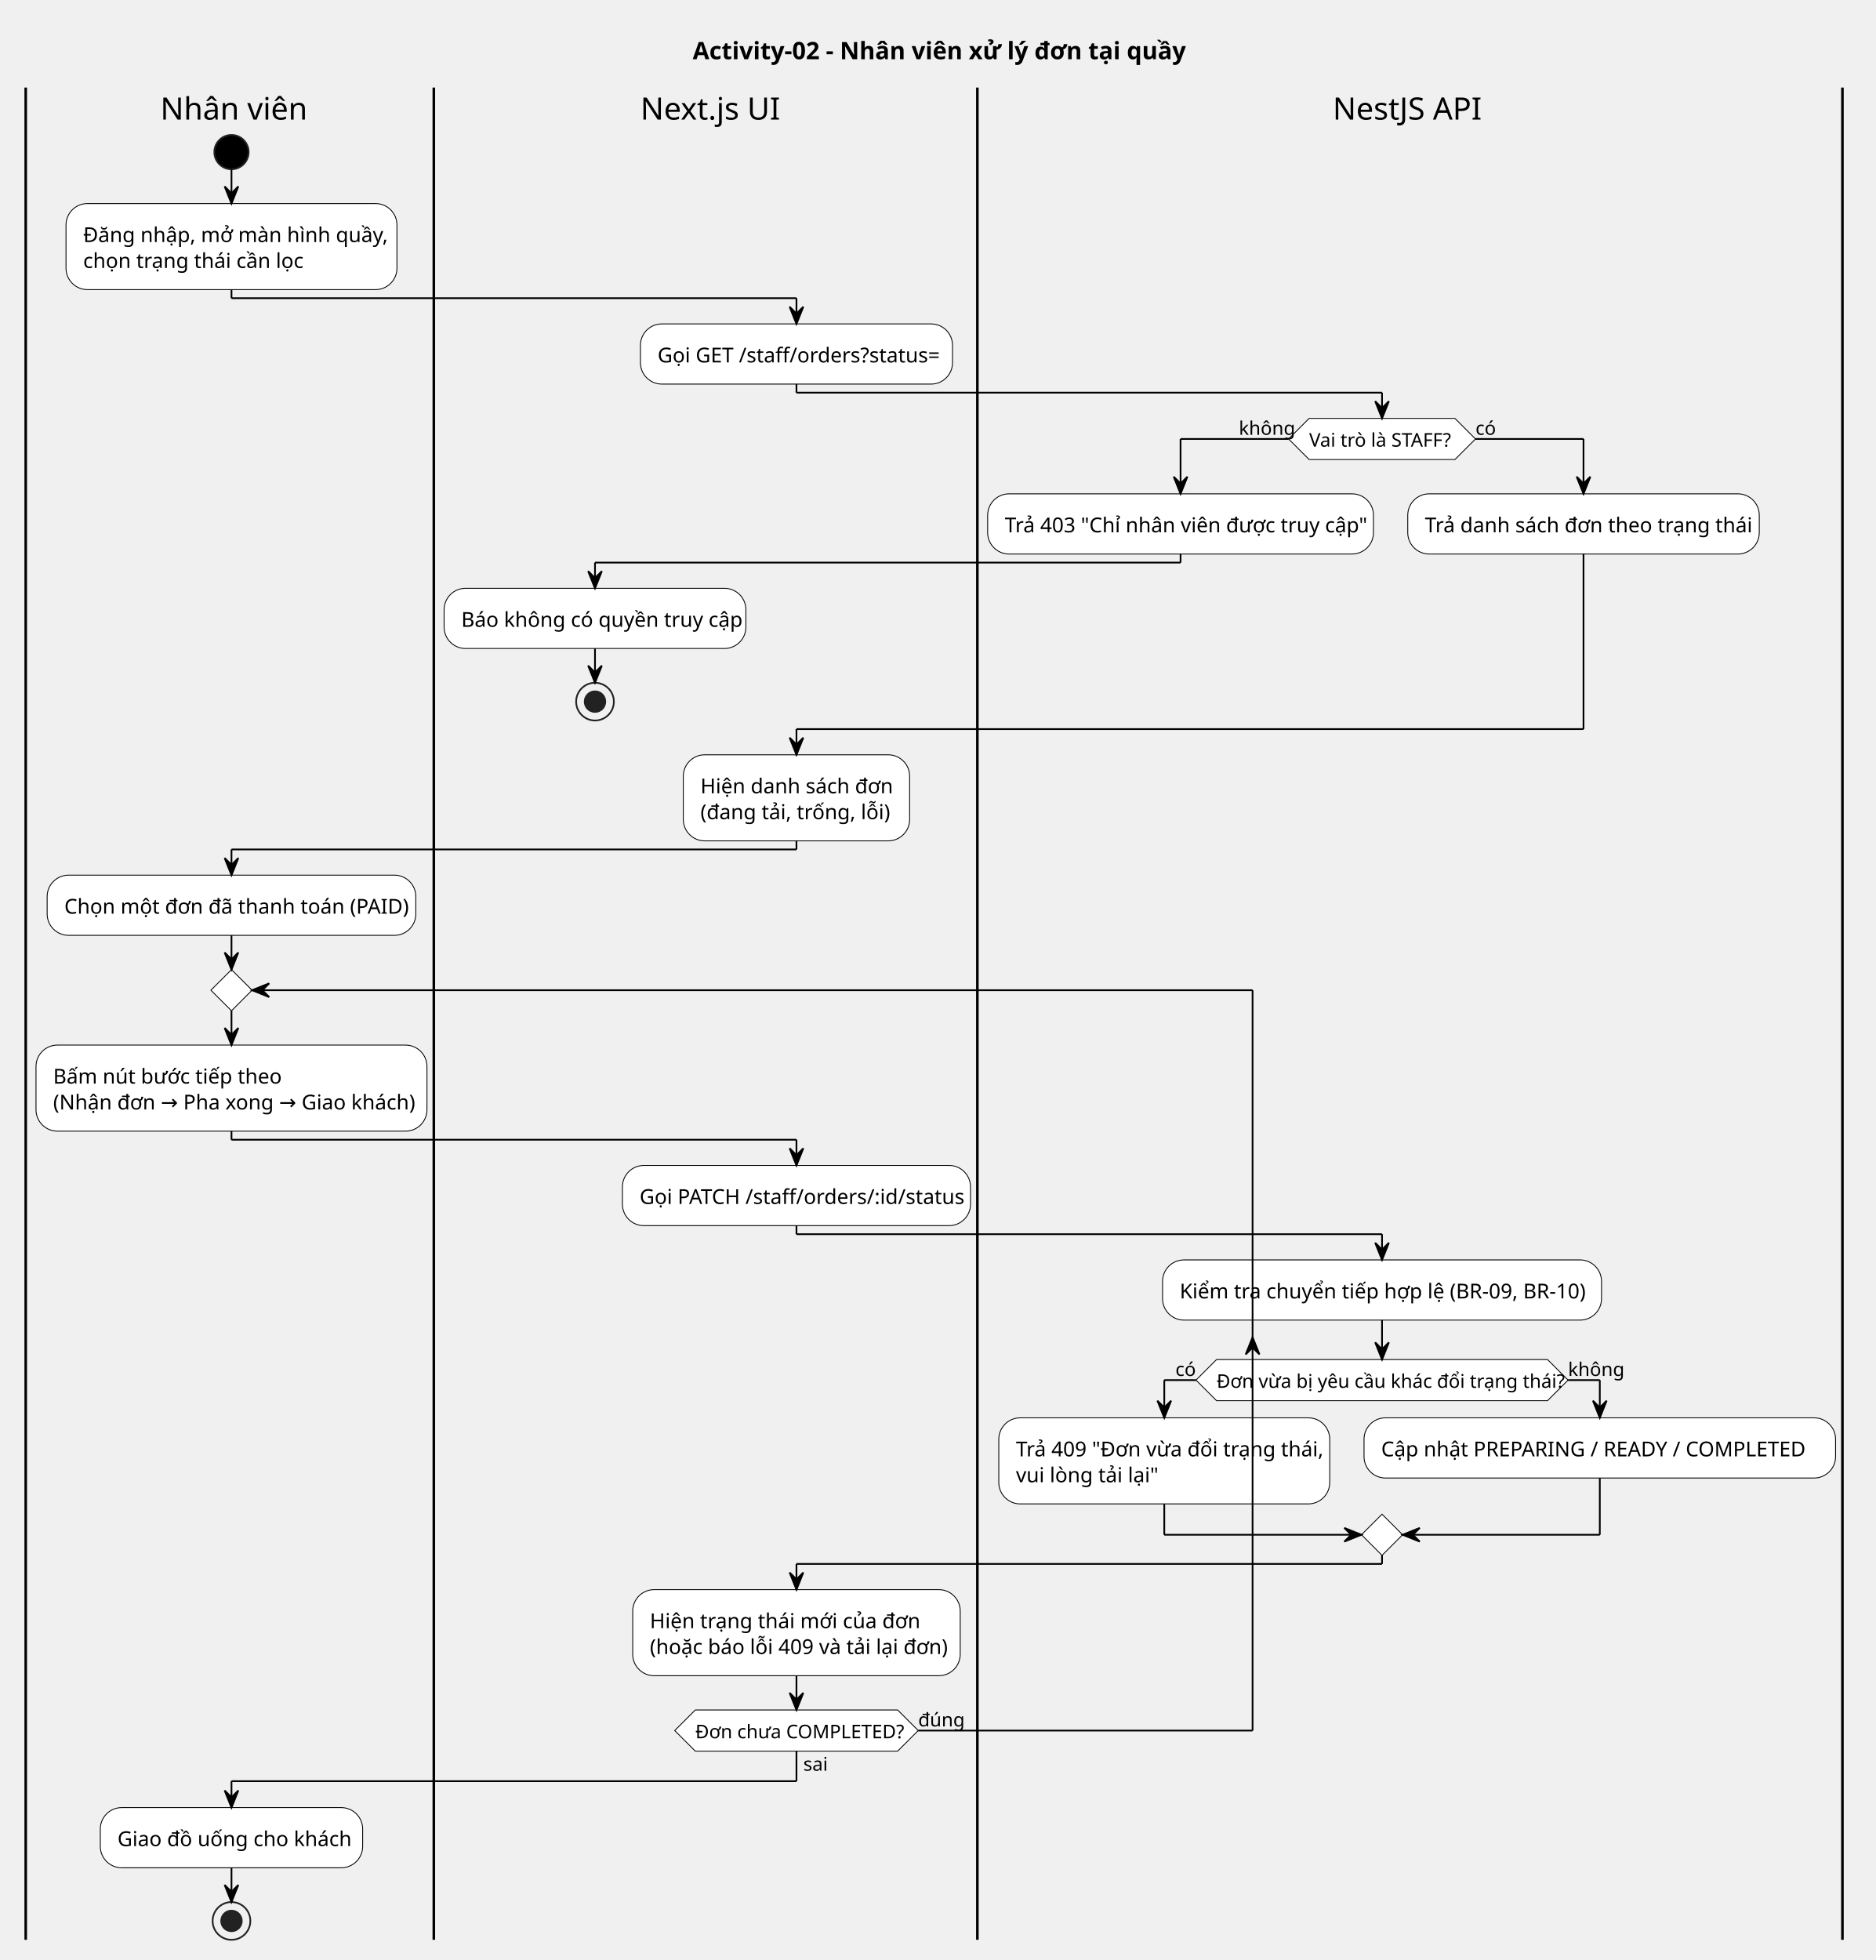
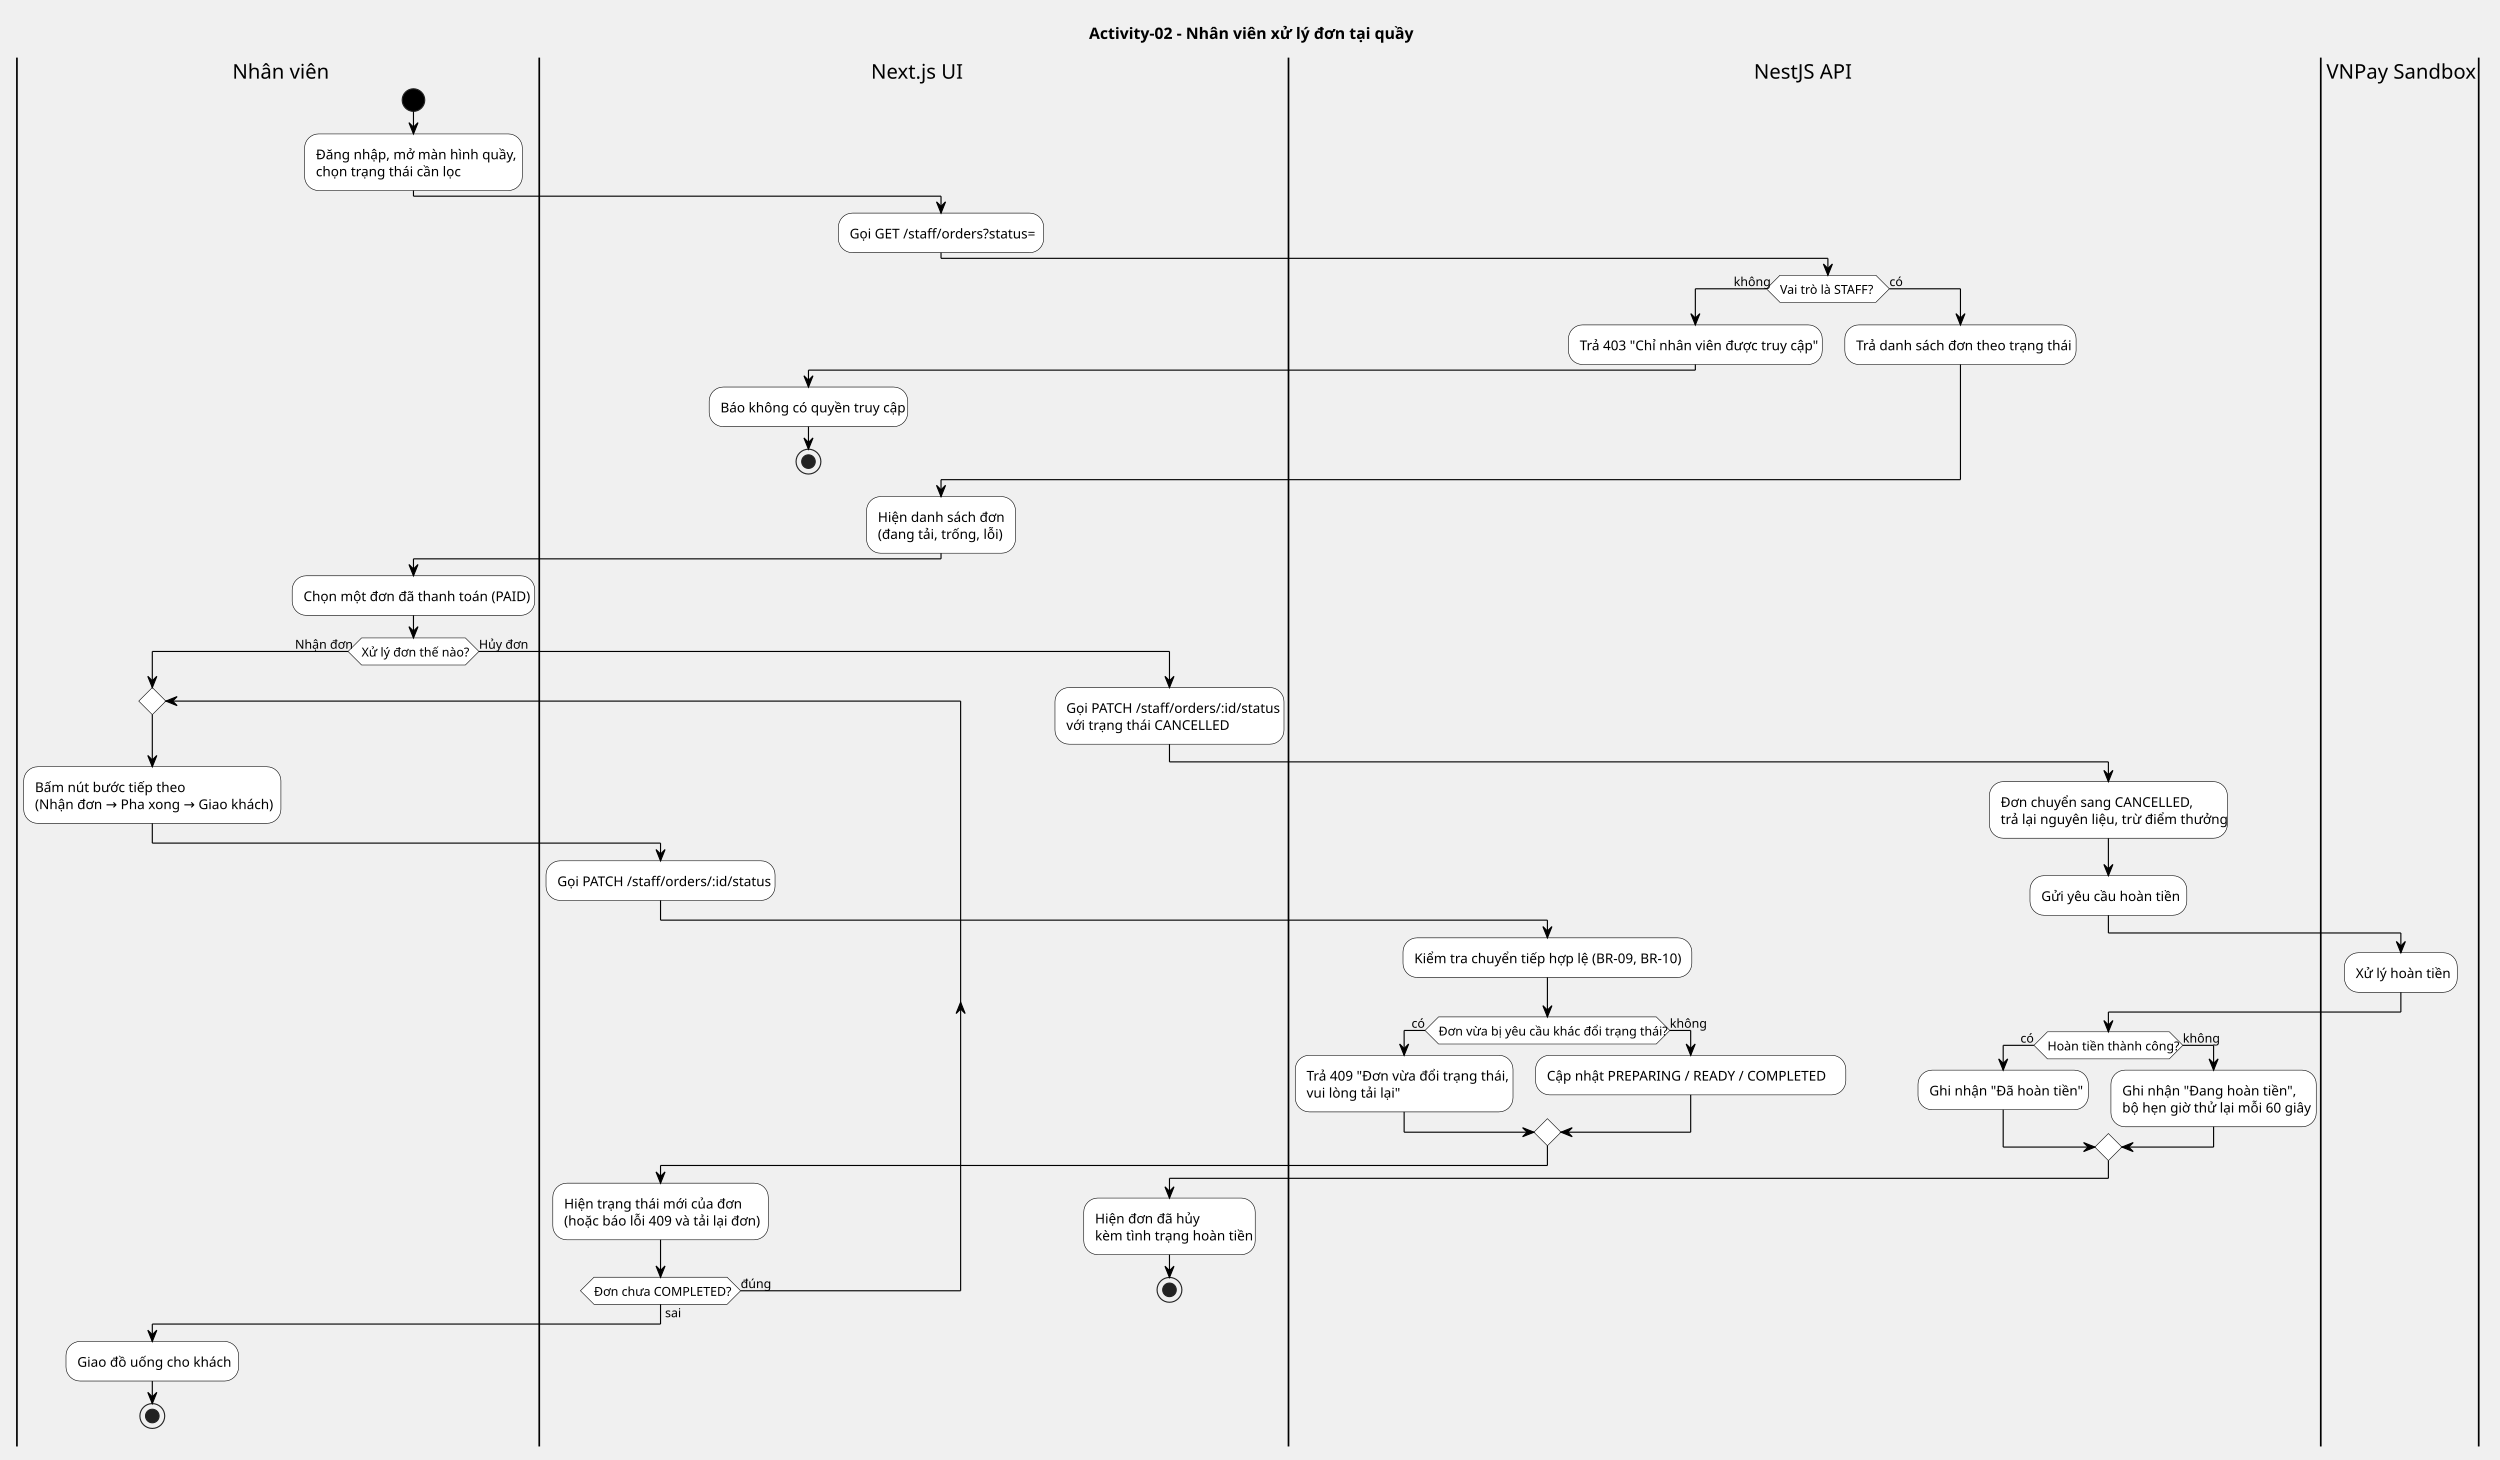
- <svg xmlns="http://www.w3.org/2000/svg" contentStyleType="text/css" height="1143px" preserveAspectRatio="none" style="width:1094px;height:1143px;background:#FFFFFF;" version="1.1" viewBox="0 0 1094 1143" width="1094px" zoomAndPan="magnify">
+ <svg xmlns="http://www.w3.org/2000/svg" contentStyleType="text/css" height="1294px" preserveAspectRatio="none" style="width:2216px;height:1294px;background:#FFFFFF;" version="1.1" viewBox="0 0 2216 1294" width="2216px" zoomAndPan="magnify">
  <defs />
  <g>
-     <text fill="#000000" font-family="sans-serif" font-size="14" font-weight="bold" lengthAdjust="spacing" textLength="283" x="404" y="34.533">Activity-02 - Nhân viên xử lý đơn tại quầy</text>
-     <rect fill="none" height="22.641" style="stroke:none;stroke-width:1.0;" width="1061" x="15" y="51.065" />
-     <ellipse cx="135" cy="88.705" fill="#000000" rx="10" ry="10" style="stroke:#222222;stroke-width:1.0;" />
-     <rect fill="#FFFFFF" height="50.188" rx="12.5" ry="12.5" style="stroke:#000000;stroke-width:0.5;" width="193" x="38.5" y="118.705" />
-     <text fill="#000000" font-family="sans-serif" font-size="12" lengthAdjust="spacing" textLength="173" x="48.5" y="141.162">Đăng nhập, mở màn hình quầy,</text>
-     <text fill="#000000" font-family="sans-serif" font-size="12" lengthAdjust="spacing" textLength="123" x="48.5" y="156.256">chọn trạng thái cần lọc</text>
-     <rect fill="#FFFFFF" height="35.094" rx="12.5" ry="12.5" style="stroke:#000000;stroke-width:0.5;" width="215" x="27.5" y="510.361" />
-     <text fill="#000000" font-family="sans-serif" font-size="12" lengthAdjust="spacing" textLength="195" x="37.5" y="532.818">Chọn một đơn đã thanh toán (PAID)</text>
-     <rect fill="#FFFFFF" height="50.188" rx="12.5" ry="12.5" style="stroke:#000000;stroke-width:0.5;" width="228" x="21" y="609.455" />
-     <text fill="#000000" font-family="sans-serif" font-size="12" lengthAdjust="spacing" textLength="128" x="31" y="631.912">Bấm nút bước tiếp theo</text>
-     <text fill="#000000" font-family="sans-serif" font-size="12" lengthAdjust="spacing" textLength="208" x="31" y="647.006">(Nhận đơn → Pha xong → Giao khách)</text>
-     <polygon fill="#FFFFFF" points="135,565.455,147,577.455,135,589.455,123,577.455,135,565.455" style="stroke:#000000;stroke-width:0.5;" />
-     <rect fill="#FFFFFF" height="35.094" rx="12.5" ry="12.5" style="stroke:#000000;stroke-width:0.5;" width="153" x="58.5" y="1054.124" />
-     <text fill="#000000" font-family="sans-serif" font-size="12" lengthAdjust="spacing" textLength="133" x="68.5" y="1076.581">Giao đồ uống cho khách</text>
-     <ellipse cx="135" cy="1120.218" fill="none" rx="11" ry="11" style="stroke:#222222;stroke-width:1.0;" />
-     <ellipse cx="135" cy="1120.218" fill="#222222" rx="6" ry="6" style="stroke:#222222;stroke-width:1.0;" />
-     <line style="stroke:#000000;stroke-width:1.5;" x1="15" x2="15" y1="51.065" y2="1131.218" />
-     <rect fill="#FFFFFF" height="35.094" rx="12.5" ry="12.5" style="stroke:#000000;stroke-width:0.5;" width="182" x="373.5" y="188.893" />
-     <text fill="#000000" font-family="sans-serif" font-size="12" lengthAdjust="spacing" textLength="162" x="383.5" y="211.35">Gọi GET /staff/orders?status=</text>
-     <rect fill="#FFFFFF" height="35.094" rx="12.5" ry="12.5" style="stroke:#000000;stroke-width:0.5;" width="176" x="259" y="343.08" />
-     <text fill="#000000" font-family="sans-serif" font-size="12" lengthAdjust="spacing" textLength="156" x="269" y="365.537">Báo không có quyền truy cập</text>
-     <ellipse cx="347" cy="409.174" fill="none" rx="11" ry="11" style="stroke:#222222;stroke-width:1.0;" />
-     <ellipse cx="347" cy="409.174" fill="#222222" rx="6" ry="6" style="stroke:#222222;stroke-width:1.0;" />
-     <rect fill="#FFFFFF" height="50.188" rx="12.5" ry="12.5" style="stroke:#000000;stroke-width:0.5;" width="132" x="398.5" y="440.174" />
-     <text fill="#000000" font-family="sans-serif" font-size="12" lengthAdjust="spacing" textLength="112" x="408.5" y="462.631">Hiện danh sách đơn</text>
-     <text fill="#000000" font-family="sans-serif" font-size="12" lengthAdjust="spacing" textLength="105" x="408.5" y="477.725">(đang tải, trống, lỗi)</text>
-     <rect fill="#FFFFFF" height="35.094" rx="12.5" ry="12.5" style="stroke:#000000;stroke-width:0.5;" width="203" x="363" y="679.643" />
-     <text fill="#000000" font-family="sans-serif" font-size="12" lengthAdjust="spacing" textLength="183" x="373" y="702.1">Gọi PATCH /staff/orders/:id/status</text>
-     <rect fill="#FFFFFF" height="50.188" rx="12.5" ry="12.5" style="stroke:#000000;stroke-width:0.5;" width="191" x="369" y="927.018" />
-     <text fill="#000000" font-family="sans-serif" font-size="12" lengthAdjust="spacing" textLength="153" x="379" y="949.475">Hiện trạng thái mới của đơn</text>
-     <text fill="#000000" font-family="sans-serif" font-size="12" lengthAdjust="spacing" textLength="171" x="379" y="964.568">(hoặc báo lỗi 409 và tải lại đơn)</text>
-     <polygon fill="#FFFFFF" points="405.5,997.205,523.5,997.205,535.5,1009.205,523.5,1021.205,405.5,1021.205,393.5,1009.205,405.5,997.205" style="stroke:#000000;stroke-width:0.5;" />
-     <text fill="#000000" font-family="sans-serif" font-size="11" lengthAdjust="spacing" textLength="14" x="468.5" y="1032.624">sai</text>
-     <text fill="#000000" font-family="sans-serif" font-size="11" lengthAdjust="spacing" textLength="118" x="405.5" y="1013.706">Đơn chưa COMPLETED?</text>
-     <text fill="#000000" font-family="sans-serif" font-size="11" lengthAdjust="spacing" textLength="24" x="535.5" y="1006.788">đúng</text>
-     <line style="stroke:#000000;stroke-width:1.5;" x1="253" x2="253" y1="51.065" y2="1131.218" />
-     <polygon fill="#FFFFFF" points="763.5,243.986,848.5,243.986,860.5,255.986,848.5,267.986,763.5,267.986,751.5,255.986,763.5,243.986" style="stroke:#000000;stroke-width:0.5;" />
-     <text fill="#000000" font-family="sans-serif" font-size="11" lengthAdjust="spacing" textLength="85" x="763.5" y="260.487">Vai trò là STAFF?</text>
-     <text fill="#000000" font-family="sans-serif" font-size="11" lengthAdjust="spacing" textLength="29" x="722.5" y="253.569">không</text>
-     <text fill="#000000" font-family="sans-serif" font-size="11" lengthAdjust="spacing" textLength="12" x="860.5" y="253.569">có</text>
-     <rect fill="#FFFFFF" height="35.094" rx="12.5" ry="12.5" style="stroke:#000000;stroke-width:0.5;" width="225" x="576" y="287.986" />
-     <text fill="#000000" font-family="sans-serif" font-size="12" lengthAdjust="spacing" textLength="205" x="586" y="310.443">Trả 403 "Chỉ nhân viên được truy cập"</text>
-     <rect fill="#FFFFFF" height="35.094" rx="12.5" ry="12.5" style="stroke:#000000;stroke-width:0.5;" width="205" x="821" y="287.986" />
-     <text fill="#000000" font-family="sans-serif" font-size="12" lengthAdjust="spacing" textLength="185" x="831" y="310.443">Trả danh sách đơn theo trạng thái</text>
-     <rect fill="#FFFFFF" height="35.094" rx="12.5" ry="12.5" style="stroke:#000000;stroke-width:0.5;" width="256" x="678" y="734.736" />
-     <text fill="#000000" font-family="sans-serif" font-size="12" lengthAdjust="spacing" textLength="236" x="688" y="757.193">Kiểm tra chuyển tiếp hợp lệ (BR-09, BR-10)</text>
-     <polygon fill="#FFFFFF" points="709.5,792.83,902.5,792.83,914.5,804.83,902.5,816.83,709.5,816.83,697.5,804.83,709.5,792.83" style="stroke:#000000;stroke-width:0.5;" />
-     <text fill="#000000" font-family="sans-serif" font-size="11" lengthAdjust="spacing" textLength="193" x="709.5" y="809.331">Đơn vừa bị yêu cầu khác đổi trạng thái?</text>
-     <text fill="#000000" font-family="sans-serif" font-size="11" lengthAdjust="spacing" textLength="12" x="685.5" y="802.413">có</text>
-     <text fill="#000000" font-family="sans-serif" font-size="11" lengthAdjust="spacing" textLength="29" x="914.5" y="802.413">không</text>
-     <rect fill="#FFFFFF" height="50.188" rx="12.5" ry="12.5" style="stroke:#000000;stroke-width:0.5;" width="193" x="582.5" y="826.83" />
-     <text fill="#000000" font-family="sans-serif" font-size="12" lengthAdjust="spacing" textLength="173" x="592.5" y="849.287">Trả 409 "Đơn vừa đổi trạng thái,</text>
-     <text fill="#000000" font-family="sans-serif" font-size="12" lengthAdjust="spacing" textLength="78" x="592.5" y="864.381">vui lòng tải lại"</text>
-     <rect fill="#FFFFFF" height="35.094" rx="12.5" ry="12.5" style="stroke:#000000;stroke-width:0.5;" width="275" x="795.5" y="826.83" />
-     <text fill="#000000" font-family="sans-serif" font-size="12" lengthAdjust="spacing" textLength="255" x="805.5" y="849.287">Cập nhật PREPARING / READY / COMPLETED</text>
-     <polygon fill="#FFFFFF" points="806,883.018,818,895.018,806,907.018,794,895.018,806,883.018" style="stroke:#000000;stroke-width:0.5;" />
-     <line style="stroke:#000000;stroke-width:1.5;" x1="570" x2="570" y1="51.065" y2="1131.218" />
-     <line style="stroke:#000000;stroke-width:1.5;" x1="1074.5" x2="1074.5" y1="51.065" y2="1131.218" />
-     <line style="stroke:#000000;stroke-width:1.0;" x1="135" x2="135" y1="98.705" y2="118.705" />
-     <polygon fill="#000000" points="131,108.705,135,118.705,139,108.705,135,112.705" style="stroke:#000000;stroke-width:1.0;" />
-     <line style="stroke:#000000;stroke-width:1.0;" x1="135" x2="135" y1="589.455" y2="609.455" />
+     <text fill="#000000" font-family="sans-serif" font-size="14" font-weight="bold" lengthAdjust="spacing" textLength="283" x="965.312" y="34.533">Activity-02 - Nhân viên xử lý đơn tại quầy</text>
+     <rect fill="none" height="22.641" style="stroke:none;stroke-width:1.0;" width="2183.625" x="15" y="51.065" />
+     <ellipse cx="366.5" cy="88.705" fill="#000000" rx="10" ry="10" style="stroke:#222222;stroke-width:1.0;" />
+     <rect fill="#FFFFFF" height="50.188" rx="12.5" ry="12.5" style="stroke:#000000;stroke-width:0.5;" width="193" x="270" y="118.705" />
+     <text fill="#000000" font-family="sans-serif" font-size="12" lengthAdjust="spacing" textLength="173" x="280" y="141.162">Đăng nhập, mở màn hình quầy,</text>
+     <text fill="#000000" font-family="sans-serif" font-size="12" lengthAdjust="spacing" textLength="123" x="280" y="156.256">chọn trạng thái cần lọc</text>
+     <rect fill="#FFFFFF" height="35.094" rx="12.5" ry="12.5" style="stroke:#000000;stroke-width:0.5;" width="215" x="259" y="510.361" />
+     <text fill="#000000" font-family="sans-serif" font-size="12" lengthAdjust="spacing" textLength="195" x="269" y="532.818">Chọn một đơn đã thanh toán (PAID)</text>
+     <polygon fill="#FFFFFF" points="320.5,565.455,412.5,565.455,424.5,577.455,412.5,589.455,320.5,589.455,308.5,577.455,320.5,565.455" style="stroke:#000000;stroke-width:0.5;" />
+     <text fill="#000000" font-family="sans-serif" font-size="11" lengthAdjust="spacing" textLength="92" x="320.5" y="581.956">Xử lý đơn thế nào?</text>
+     <text fill="#000000" font-family="sans-serif" font-size="11" lengthAdjust="spacing" textLength="47" x="261.5" y="575.038">Nhận đơn</text>
+     <text fill="#000000" font-family="sans-serif" font-size="11" lengthAdjust="spacing" textLength="41" x="424.5" y="575.038">Hủy đơn</text>
+     <rect fill="#FFFFFF" height="50.188" rx="12.5" ry="12.5" style="stroke:#000000;stroke-width:0.5;" width="228" x="21" y="679.643" />
+     <text fill="#000000" font-family="sans-serif" font-size="12" lengthAdjust="spacing" textLength="128" x="31" y="702.1">Bấm nút bước tiếp theo</text>
+     <text fill="#000000" font-family="sans-serif" font-size="12" lengthAdjust="spacing" textLength="208" x="31" y="717.193">(Nhận đơn → Pha xong → Giao khách)</text>
+     <polygon fill="#FFFFFF" points="135,609.455,147,621.455,135,633.455,123,621.455,135,609.455" style="stroke:#000000;stroke-width:0.5;" />
+     <rect fill="#FFFFFF" height="35.094" rx="12.5" ry="12.5" style="stroke:#000000;stroke-width:0.5;" width="153" x="58.5" y="1189.062" />
+     <text fill="#000000" font-family="sans-serif" font-size="12" lengthAdjust="spacing" textLength="133" x="68.5" y="1211.519">Giao đồ uống cho khách</text>
+     <ellipse cx="135" cy="1255.155" fill="none" rx="11" ry="11" style="stroke:#222222;stroke-width:1.0;" />
+     <ellipse cx="135" cy="1255.155" fill="#222222" rx="6" ry="6" style="stroke:#222222;stroke-width:1.0;" />
+     <line style="stroke:#000000;stroke-width:1.5;" x1="15" x2="15" y1="51.065" y2="1282.155" />
+     <rect fill="#FFFFFF" height="35.094" rx="12.5" ry="12.5" style="stroke:#000000;stroke-width:0.5;" width="182" x="743.125" y="188.893" />
+     <text fill="#000000" font-family="sans-serif" font-size="12" lengthAdjust="spacing" textLength="162" x="753.125" y="211.35">Gọi GET /staff/orders?status=</text>
+     <rect fill="#FFFFFF" height="35.094" rx="12.5" ry="12.5" style="stroke:#000000;stroke-width:0.5;" width="176" x="628.625" y="343.08" />
+     <text fill="#000000" font-family="sans-serif" font-size="12" lengthAdjust="spacing" textLength="156" x="638.625" y="365.537">Báo không có quyền truy cập</text>
+     <ellipse cx="716.625" cy="409.174" fill="none" rx="11" ry="11" style="stroke:#222222;stroke-width:1.0;" />
+     <ellipse cx="716.625" cy="409.174" fill="#222222" rx="6" ry="6" style="stroke:#222222;stroke-width:1.0;" />
+     <rect fill="#FFFFFF" height="50.188" rx="12.5" ry="12.5" style="stroke:#000000;stroke-width:0.5;" width="132" x="768.125" y="440.174" />
+     <text fill="#000000" font-family="sans-serif" font-size="12" lengthAdjust="spacing" textLength="112" x="778.125" y="462.631">Hiện danh sách đơn</text>
+     <text fill="#000000" font-family="sans-serif" font-size="12" lengthAdjust="spacing" textLength="105" x="778.125" y="477.725">(đang tải, trống, lỗi)</text>
+     <rect fill="#FFFFFF" height="35.094" rx="12.5" ry="12.5" style="stroke:#000000;stroke-width:0.5;" width="203" x="484" y="763.018" />
+     <text fill="#000000" font-family="sans-serif" font-size="12" lengthAdjust="spacing" textLength="183" x="494" y="785.475">Gọi PATCH /staff/orders/:id/status</text>
+     <rect fill="#FFFFFF" height="50.188" rx="12.5" ry="12.5" style="stroke:#000000;stroke-width:0.5;" width="191" x="490" y="1048.768" />
+     <text fill="#000000" font-family="sans-serif" font-size="12" lengthAdjust="spacing" textLength="153" x="500" y="1071.225">Hiện trạng thái mới của đơn</text>
+     <text fill="#000000" font-family="sans-serif" font-size="12" lengthAdjust="spacing" textLength="171" x="500" y="1086.318">(hoặc báo lỗi 409 và tải lại đơn)</text>
+     <polygon fill="#FFFFFF" points="526.5,1132.143,644.5,1132.143,656.5,1144.143,644.5,1156.143,526.5,1156.143,514.5,1144.143,526.5,1132.143" style="stroke:#000000;stroke-width:0.5;" />
+     <text fill="#000000" font-family="sans-serif" font-size="11" lengthAdjust="spacing" textLength="14" x="589.5" y="1167.562">sai</text>
+     <text fill="#000000" font-family="sans-serif" font-size="11" lengthAdjust="spacing" textLength="118" x="526.5" y="1148.644">Đơn chưa COMPLETED?</text>
+     <text fill="#000000" font-family="sans-serif" font-size="11" lengthAdjust="spacing" textLength="24" x="656.5" y="1141.726">đúng</text>
+     <rect fill="#FFFFFF" height="50.188" rx="12.5" ry="12.5" style="stroke:#000000;stroke-width:0.5;" width="203" x="935.125" y="609.455" />
+     <text fill="#000000" font-family="sans-serif" font-size="12" lengthAdjust="spacing" textLength="183" x="945.125" y="631.912">Gọi PATCH /staff/orders/:id/status</text>
+     <text fill="#000000" font-family="sans-serif" font-size="12" lengthAdjust="spacing" textLength="146" x="945.125" y="647.006">với trạng thái CANCELLED</text>
+     <rect fill="#FFFFFF" height="50.188" rx="12.5" ry="12.5" style="stroke:#000000;stroke-width:0.5;" width="152" x="960.625" y="1061.955" />
+     <text fill="#000000" font-family="sans-serif" font-size="12" lengthAdjust="spacing" textLength="90" x="970.625" y="1084.412">Hiện đơn đã hủy</text>
+     <text fill="#000000" font-family="sans-serif" font-size="12" lengthAdjust="spacing" textLength="132" x="970.625" y="1099.506">kèm tình trạng hoàn tiền</text>
+     <ellipse cx="1036.625" cy="1143.33" fill="none" rx="11" ry="11" style="stroke:#222222;stroke-width:1.0;" />
+     <ellipse cx="1036.625" cy="1143.33" fill="#222222" rx="6" ry="6" style="stroke:#222222;stroke-width:1.0;" />
+     <line style="stroke:#000000;stroke-width:1.5;" x1="478" x2="478" y1="51.065" y2="1282.155" />
+     <polygon fill="#FFFFFF" points="1577.75,243.986,1662.75,243.986,1674.75,255.986,1662.75,267.986,1577.75,267.986,1565.75,255.986,1577.75,243.986" style="stroke:#000000;stroke-width:0.5;" />
+     <text fill="#000000" font-family="sans-serif" font-size="11" lengthAdjust="spacing" textLength="85" x="1577.75" y="260.487">Vai trò là STAFF?</text>
+     <text fill="#000000" font-family="sans-serif" font-size="11" lengthAdjust="spacing" textLength="29" x="1536.75" y="253.569">không</text>
+     <text fill="#000000" font-family="sans-serif" font-size="11" lengthAdjust="spacing" textLength="12" x="1674.75" y="253.569">có</text>
+     <rect fill="#FFFFFF" height="35.094" rx="12.5" ry="12.5" style="stroke:#000000;stroke-width:0.5;" width="225" x="1390.25" y="287.986" />
+     <text fill="#000000" font-family="sans-serif" font-size="12" lengthAdjust="spacing" textLength="205" x="1400.25" y="310.443">Trả 403 "Chỉ nhân viên được truy cập"</text>
+     <rect fill="#FFFFFF" height="35.094" rx="12.5" ry="12.5" style="stroke:#000000;stroke-width:0.5;" width="205" x="1635.25" y="287.986" />
+     <text fill="#000000" font-family="sans-serif" font-size="12" lengthAdjust="spacing" textLength="185" x="1645.25" y="310.443">Trả danh sách đơn theo trạng thái</text>
+     <rect fill="#FFFFFF" height="35.094" rx="12.5" ry="12.5" style="stroke:#000000;stroke-width:0.5;" width="256" x="1243.625" y="831.299" />
+     <text fill="#000000" font-family="sans-serif" font-size="12" lengthAdjust="spacing" textLength="236" x="1253.625" y="853.756">Kiểm tra chuyển tiếp hợp lệ (BR-09, BR-10)</text>
+     <polygon fill="#FFFFFF" points="1275.125,901.393,1468.125,901.393,1480.125,913.393,1468.125,925.393,1275.125,925.393,1263.125,913.393,1275.125,901.393" style="stroke:#000000;stroke-width:0.5;" />
+     <text fill="#000000" font-family="sans-serif" font-size="11" lengthAdjust="spacing" textLength="193" x="1275.125" y="917.894">Đơn vừa bị yêu cầu khác đổi trạng thái?</text>
+     <text fill="#000000" font-family="sans-serif" font-size="11" lengthAdjust="spacing" textLength="12" x="1251.125" y="910.976">có</text>
+     <text fill="#000000" font-family="sans-serif" font-size="11" lengthAdjust="spacing" textLength="29" x="1480.125" y="910.976">không</text>
+     <rect fill="#FFFFFF" height="50.188" rx="12.5" ry="12.5" style="stroke:#000000;stroke-width:0.5;" width="193" x="1148.125" y="935.393" />
+     <text fill="#000000" font-family="sans-serif" font-size="12" lengthAdjust="spacing" textLength="173" x="1158.125" y="957.85">Trả 409 "Đơn vừa đổi trạng thái,</text>
+     <text fill="#000000" font-family="sans-serif" font-size="12" lengthAdjust="spacing" textLength="78" x="1158.125" y="972.943">vui lòng tải lại"</text>
+     <rect fill="#FFFFFF" height="35.094" rx="12.5" ry="12.5" style="stroke:#000000;stroke-width:0.5;" width="275" x="1361.125" y="935.393" />
+     <text fill="#000000" font-family="sans-serif" font-size="12" lengthAdjust="spacing" textLength="255" x="1371.125" y="957.85">Cập nhật PREPARING / READY / COMPLETED</text>
+     <polygon fill="#FFFFFF" points="1371.625,991.58,1383.625,1003.58,1371.625,1015.58,1359.625,1003.58,1371.625,991.58" style="stroke:#000000;stroke-width:0.5;" />
+     <rect fill="#FFFFFF" height="50.188" rx="12.5" ry="12.5" style="stroke:#000000;stroke-width:0.5;" width="211" x="1763.375" y="692.83" />
+     <text fill="#000000" font-family="sans-serif" font-size="12" lengthAdjust="spacing" textLength="176" x="1773.375" y="715.287">Đơn chuyển sang CANCELLED,</text>
+     <text fill="#000000" font-family="sans-serif" font-size="12" lengthAdjust="spacing" textLength="191" x="1773.375" y="730.381">trả lại nguyên liệu, trừ điểm thưởng</text>
+     <rect fill="#FFFFFF" height="35.094" rx="12.5" ry="12.5" style="stroke:#000000;stroke-width:0.5;" width="139" x="1799.375" y="776.205" />
+     <text fill="#000000" font-family="sans-serif" font-size="12" lengthAdjust="spacing" textLength="119" x="1809.375" y="798.662">Gửi yêu cầu hoàn tiền</text>
+     <polygon fill="#FFFFFF" points="1814.875,914.58,1922.875,914.58,1934.875,926.58,1922.875,938.58,1814.875,938.58,1802.875,926.58,1814.875,914.58" style="stroke:#000000;stroke-width:0.5;" />
+     <text fill="#000000" font-family="sans-serif" font-size="11" lengthAdjust="spacing" textLength="108" x="1814.875" y="931.081">Hoàn tiền thành công?</text>
+     <text fill="#000000" font-family="sans-serif" font-size="11" lengthAdjust="spacing" textLength="12" x="1790.875" y="924.163">có</text>
+     <text fill="#000000" font-family="sans-serif" font-size="11" lengthAdjust="spacing" textLength="29" x="1934.875" y="924.163">không</text>
+     <rect fill="#FFFFFF" height="35.094" rx="12.5" ry="12.5" style="stroke:#000000;stroke-width:0.5;" width="151" x="1700.125" y="948.58" />
+     <text fill="#000000" font-family="sans-serif" font-size="12" lengthAdjust="spacing" textLength="131" x="1710.125" y="971.037">Ghi nhận "Đã hoàn tiền"</text>
+     <rect fill="#FFFFFF" height="50.188" rx="12.5" ry="12.5" style="stroke:#000000;stroke-width:0.5;" width="182" x="1871.125" y="948.58" />
+     <text fill="#000000" font-family="sans-serif" font-size="12" lengthAdjust="spacing" textLength="148" x="1881.125" y="971.037">Ghi nhận "Đang hoàn tiền",</text>
+     <text fill="#000000" font-family="sans-serif" font-size="12" lengthAdjust="spacing" textLength="162" x="1881.125" y="986.131">bộ hẹn giờ thử lại mỗi 60 giây</text>
+     <polygon fill="#FFFFFF" points="1868.875,1004.768,1880.875,1016.768,1868.875,1028.768,1856.875,1016.768,1868.875,1004.768" style="stroke:#000000;stroke-width:0.5;" />
+     <line style="stroke:#000000;stroke-width:1.5;" x1="1142.125" x2="1142.125" y1="51.065" y2="1282.155" />
+     <rect fill="#FFFFFF" height="35.094" rx="12.5" ry="12.5" style="stroke:#000000;stroke-width:0.5;" width="100" x="2078.125" y="844.486" />
+     <text fill="#000000" font-family="sans-serif" font-size="12" lengthAdjust="spacing" textLength="80" x="2088.125" y="866.943">Xử lý hoàn tiền</text>
+     <line style="stroke:#000000;stroke-width:1.5;" x1="2057.125" x2="2057.125" y1="51.065" y2="1282.155" />
+     <line style="stroke:#000000;stroke-width:1.5;" x1="2197.125" x2="2197.125" y1="51.065" y2="1282.155" />
+     <line style="stroke:#000000;stroke-width:1.0;" x1="366.5" x2="366.5" y1="98.705" y2="118.705" />
+     <polygon fill="#000000" points="362.5,108.705,366.5,118.705,370.5,108.705,366.5,112.705" style="stroke:#000000;stroke-width:1.0;" />
+     <line style="stroke:#000000;stroke-width:1.0;" x1="135" x2="135" y1="633.455" y2="679.643" />
+     <polygon fill="#000000" points="131,669.643,135,679.643,139,669.643,135,673.643" style="stroke:#000000;stroke-width:1.0;" />
+     <line style="stroke:#000000;stroke-width:1.0;" x1="135" x2="135" y1="1224.155" y2="1244.155" />
+     <polygon fill="#000000" points="131,1234.155,135,1244.155,139,1234.155,135,1238.155" style="stroke:#000000;stroke-width:1.0;" />
+     <line style="stroke:#000000;stroke-width:1.0;" x1="308.5" x2="135" y1="577.455" y2="577.455" />
+     <line style="stroke:#000000;stroke-width:1.0;" x1="135" x2="135" y1="577.455" y2="609.455" />
    <polygon fill="#000000" points="131,599.455,135,609.455,139,599.455,135,603.455" style="stroke:#000000;stroke-width:1.0;" />
-     <line style="stroke:#000000;stroke-width:1.0;" x1="135" x2="135" y1="545.455" y2="565.455" />
-     <polygon fill="#000000" points="131,555.455,135,565.455,139,555.455,135,559.455" style="stroke:#000000;stroke-width:1.0;" />
-     <line style="stroke:#000000;stroke-width:1.0;" x1="135" x2="135" y1="1089.218" y2="1109.218" />
-     <polygon fill="#000000" points="131,1099.218,135,1109.218,139,1099.218,135,1103.218" style="stroke:#000000;stroke-width:1.0;" />
-     <line style="stroke:#000000;stroke-width:1.0;" x1="347" x2="347" y1="378.174" y2="398.174" />
-     <polygon fill="#000000" points="343,388.174,347,398.174,351,388.174,347,392.174" style="stroke:#000000;stroke-width:1.0;" />
-     <line style="stroke:#000000;stroke-width:1.0;" x1="464.5" x2="464.5" y1="977.205" y2="997.205" />
-     <polygon fill="#000000" points="460.5,987.205,464.5,997.205,468.5,987.205,464.5,991.205" style="stroke:#000000;stroke-width:1.0;" />
-     <line style="stroke:#000000;stroke-width:1.0;" x1="751.5" x2="688.5" y1="255.986" y2="255.986" />
-     <line style="stroke:#000000;stroke-width:1.0;" x1="688.5" x2="688.5" y1="255.986" y2="287.986" />
-     <polygon fill="#000000" points="684.5,277.986,688.5,287.986,692.5,277.986,688.5,281.986" style="stroke:#000000;stroke-width:1.0;" />
-     <line style="stroke:#000000;stroke-width:1.0;" x1="860.5" x2="923.5" y1="255.986" y2="255.986" />
-     <line style="stroke:#000000;stroke-width:1.0;" x1="923.5" x2="923.5" y1="255.986" y2="287.986" />
-     <polygon fill="#000000" points="919.5,277.986,923.5,287.986,927.5,277.986,923.5,281.986" style="stroke:#000000;stroke-width:1.0;" />
-     <line style="stroke:#000000;stroke-width:1.0;" x1="923.5" x2="923.5" y1="323.08" y2="425.174" />
-     <line style="stroke:#000000;stroke-width:1.0;" x1="923.5" x2="464.5" y1="425.174" y2="425.174" />
-     <line style="stroke:#000000;stroke-width:1.0;" x1="464.5" x2="464.5" y1="425.174" y2="440.174" />
-     <polygon fill="#000000" points="460.5,430.174,464.5,440.174,468.5,430.174,464.5,434.174" style="stroke:#000000;stroke-width:1.0;" />
-     <line style="stroke:#000000;stroke-width:1.0;" x1="697.5" x2="679" y1="804.83" y2="804.83" />
-     <line style="stroke:#000000;stroke-width:1.0;" x1="679" x2="679" y1="804.83" y2="826.83" />
-     <polygon fill="#000000" points="675,816.83,679,826.83,683,816.83,679,820.83" style="stroke:#000000;stroke-width:1.0;" />
-     <line style="stroke:#000000;stroke-width:1.0;" x1="914.5" x2="933" y1="804.83" y2="804.83" />
-     <line style="stroke:#000000;stroke-width:1.0;" x1="933" x2="933" y1="804.83" y2="826.83" />
-     <polygon fill="#000000" points="929,816.83,933,826.83,937,816.83,933,820.83" style="stroke:#000000;stroke-width:1.0;" />
-     <line style="stroke:#000000;stroke-width:1.0;" x1="679" x2="679" y1="877.018" y2="895.018" />
-     <line style="stroke:#000000;stroke-width:1.0;" x1="679" x2="794" y1="895.018" y2="895.018" />
-     <polygon fill="#000000" points="784,891.018,794,895.018,784,899.018,788,895.018" style="stroke:#000000;stroke-width:1.0;" />
-     <line style="stroke:#000000;stroke-width:1.0;" x1="933" x2="933" y1="861.924" y2="895.018" />
-     <line style="stroke:#000000;stroke-width:1.0;" x1="933" x2="818" y1="895.018" y2="895.018" />
-     <polygon fill="#000000" points="828,891.018,818,895.018,828,899.018,824,895.018" style="stroke:#000000;stroke-width:1.0;" />
-     <line style="stroke:#000000;stroke-width:1.0;" x1="806" x2="806" y1="769.83" y2="792.83" />
-     <polygon fill="#000000" points="802,782.83,806,792.83,810,782.83,806,786.83" style="stroke:#000000;stroke-width:1.0;" />
-     <line style="stroke:#000000;stroke-width:1.0;" x1="135" x2="135" y1="168.893" y2="173.893" />
-     <line style="stroke:#000000;stroke-width:1.0;" x1="135" x2="464.5" y1="173.893" y2="173.893" />
-     <line style="stroke:#000000;stroke-width:1.0;" x1="464.5" x2="464.5" y1="173.893" y2="188.893" />
-     <polygon fill="#000000" points="460.5,178.893,464.5,188.893,468.5,178.893,464.5,182.893" style="stroke:#000000;stroke-width:1.0;" />
-     <line style="stroke:#000000;stroke-width:1.0;" x1="688.5" x2="688.5" y1="323.08" y2="328.08" />
-     <line style="stroke:#000000;stroke-width:1.0;" x1="688.5" x2="347" y1="328.08" y2="328.08" />
-     <line style="stroke:#000000;stroke-width:1.0;" x1="347" x2="347" y1="328.08" y2="343.08" />
-     <polygon fill="#000000" points="343,333.08,347,343.08,351,333.08,347,337.08" style="stroke:#000000;stroke-width:1.0;" />
-     <line style="stroke:#000000;stroke-width:1.0;" x1="464.5" x2="464.5" y1="223.986" y2="228.986" />
-     <line style="stroke:#000000;stroke-width:1.0;" x1="464.5" x2="806" y1="228.986" y2="228.986" />
-     <line style="stroke:#000000;stroke-width:1.0;" x1="806" x2="806" y1="228.986" y2="243.986" />
-     <polygon fill="#000000" points="802,233.986,806,243.986,810,233.986,806,237.986" style="stroke:#000000;stroke-width:1.0;" />
-     <line style="stroke:#000000;stroke-width:1.0;" x1="464.5" x2="464.5" y1="490.361" y2="495.361" />
-     <line style="stroke:#000000;stroke-width:1.0;" x1="464.5" x2="135" y1="495.361" y2="495.361" />
-     <line style="stroke:#000000;stroke-width:1.0;" x1="135" x2="135" y1="495.361" y2="510.361" />
-     <polygon fill="#000000" points="131,500.361,135,510.361,139,500.361,135,504.361" style="stroke:#000000;stroke-width:1.0;" />
-     <line style="stroke:#000000;stroke-width:1.0;" x1="135" x2="135" y1="659.643" y2="664.643" />
-     <line style="stroke:#000000;stroke-width:1.0;" x1="135" x2="464.5" y1="664.643" y2="664.643" />
-     <line style="stroke:#000000;stroke-width:1.0;" x1="464.5" x2="464.5" y1="664.643" y2="679.643" />
-     <polygon fill="#000000" points="460.5,669.643,464.5,679.643,468.5,669.643,464.5,673.643" style="stroke:#000000;stroke-width:1.0;" />
-     <line style="stroke:#000000;stroke-width:1.0;" x1="464.5" x2="464.5" y1="714.736" y2="719.736" />
-     <line style="stroke:#000000;stroke-width:1.0;" x1="464.5" x2="806" y1="719.736" y2="719.736" />
-     <line style="stroke:#000000;stroke-width:1.0;" x1="806" x2="806" y1="719.736" y2="734.736" />
-     <polygon fill="#000000" points="802,724.736,806,734.736,810,724.736,806,728.736" style="stroke:#000000;stroke-width:1.0;" />
-     <line style="stroke:#000000;stroke-width:1.0;" x1="806" x2="806" y1="907.018" y2="912.018" />
-     <line style="stroke:#000000;stroke-width:1.0;" x1="806" x2="464.5" y1="912.018" y2="912.018" />
-     <line style="stroke:#000000;stroke-width:1.0;" x1="464.5" x2="464.5" y1="912.018" y2="927.018" />
-     <polygon fill="#000000" points="460.5,917.018,464.5,927.018,468.5,917.018,464.5,921.018" style="stroke:#000000;stroke-width:1.0;" />
-     <line style="stroke:#000000;stroke-width:1.0;" x1="535.5" x2="730.5" y1="1009.205" y2="1009.205" />
-     <polygon fill="#000000" points="726.5,789.83,730.5,779.83,734.5,789.83,730.5,785.83" style="stroke:#000000;stroke-width:1.0;" />
-     <line style="stroke:#000000;stroke-width:1.0;" x1="730.5" x2="730.5" y1="577.455" y2="1009.205" />
-     <line style="stroke:#000000;stroke-width:1.0;" x1="730.5" x2="147" y1="577.455" y2="577.455" />
-     <polygon fill="#000000" points="157,573.455,147,577.455,157,581.455,153,577.455" style="stroke:#000000;stroke-width:1.0;" />
-     <line style="stroke:#000000;stroke-width:1.0;" x1="464.5" x2="464.5" y1="1021.205" y2="1038.705" />
-     <line style="stroke:#000000;stroke-width:1.0;" x1="464.5" x2="135" y1="1038.705" y2="1038.705" />
-     <line style="stroke:#000000;stroke-width:1.0;" x1="135" x2="135" y1="1038.705" y2="1054.124" />
-     <polygon fill="#000000" points="131,1044.124,135,1054.124,139,1044.124,135,1048.124" style="stroke:#000000;stroke-width:1.0;" />
-     <text fill="#000000" font-family="sans-serif" font-size="18" lengthAdjust="spacing" textLength="81" x="93.5" y="69.75">Nhân viên</text>
-     <text fill="#000000" font-family="sans-serif" font-size="18" lengthAdjust="spacing" textLength="76" x="373.5" y="69.75">Next.js UI</text>
-     <text fill="#000000" font-family="sans-serif" font-size="18" lengthAdjust="spacing" textLength="90" x="777.25" y="69.75">NestJS API</text>
+     <line style="stroke:#000000;stroke-width:1.0;" x1="366.5" x2="366.5" y1="545.455" y2="565.455" />
+     <polygon fill="#000000" points="362.5,555.455,366.5,565.455,370.5,555.455,366.5,559.455" style="stroke:#000000;stroke-width:1.0;" />
+     <line style="stroke:#000000;stroke-width:1.0;" x1="716.625" x2="716.625" y1="378.174" y2="398.174" />
+     <polygon fill="#000000" points="712.625,388.174,716.625,398.174,720.625,388.174,716.625,392.174" style="stroke:#000000;stroke-width:1.0;" />
+     <line style="stroke:#000000;stroke-width:1.0;" x1="585.5" x2="585.5" y1="1098.955" y2="1132.143" />
+     <polygon fill="#000000" points="581.5,1122.143,585.5,1132.143,589.5,1122.143,585.5,1126.143" style="stroke:#000000;stroke-width:1.0;" />
+     <line style="stroke:#000000;stroke-width:1.0;" x1="1036.625" x2="1036.625" y1="1112.143" y2="1132.33" />
+     <polygon fill="#000000" points="1032.625,1122.33,1036.625,1132.33,1040.625,1122.33,1036.625,1126.33" style="stroke:#000000;stroke-width:1.0;" />
+     <line style="stroke:#000000;stroke-width:1.0;" x1="1565.75" x2="1502.75" y1="255.986" y2="255.986" />
+     <line style="stroke:#000000;stroke-width:1.0;" x1="1502.75" x2="1502.75" y1="255.986" y2="287.986" />
+     <polygon fill="#000000" points="1498.75,277.986,1502.75,287.986,1506.75,277.986,1502.75,281.986" style="stroke:#000000;stroke-width:1.0;" />
+     <line style="stroke:#000000;stroke-width:1.0;" x1="1674.75" x2="1737.75" y1="255.986" y2="255.986" />
+     <line style="stroke:#000000;stroke-width:1.0;" x1="1737.75" x2="1737.75" y1="255.986" y2="287.986" />
+     <polygon fill="#000000" points="1733.75,277.986,1737.75,287.986,1741.75,277.986,1737.75,281.986" style="stroke:#000000;stroke-width:1.0;" />
+     <line style="stroke:#000000;stroke-width:1.0;" x1="1737.75" x2="1737.75" y1="323.08" y2="425.174" />
+     <line style="stroke:#000000;stroke-width:1.0;" x1="1737.75" x2="834.125" y1="425.174" y2="425.174" />
+     <line style="stroke:#000000;stroke-width:1.0;" x1="834.125" x2="834.125" y1="425.174" y2="440.174" />
+     <polygon fill="#000000" points="830.125,430.174,834.125,440.174,838.125,430.174,834.125,434.174" style="stroke:#000000;stroke-width:1.0;" />
+     <line style="stroke:#000000;stroke-width:1.0;" x1="1263.125" x2="1244.625" y1="913.393" y2="913.393" />
+     <line style="stroke:#000000;stroke-width:1.0;" x1="1244.625" x2="1244.625" y1="913.393" y2="935.393" />
+     <polygon fill="#000000" points="1240.625,925.393,1244.625,935.393,1248.625,925.393,1244.625,929.393" style="stroke:#000000;stroke-width:1.0;" />
+     <line style="stroke:#000000;stroke-width:1.0;" x1="1480.125" x2="1498.625" y1="913.393" y2="913.393" />
+     <line style="stroke:#000000;stroke-width:1.0;" x1="1498.625" x2="1498.625" y1="913.393" y2="935.393" />
+     <polygon fill="#000000" points="1494.625,925.393,1498.625,935.393,1502.625,925.393,1498.625,929.393" style="stroke:#000000;stroke-width:1.0;" />
+     <line style="stroke:#000000;stroke-width:1.0;" x1="1244.625" x2="1244.625" y1="985.58" y2="1003.58" />
+     <line style="stroke:#000000;stroke-width:1.0;" x1="1244.625" x2="1359.625" y1="1003.58" y2="1003.58" />
+     <polygon fill="#000000" points="1349.625,999.58,1359.625,1003.58,1349.625,1007.58,1353.625,1003.58" style="stroke:#000000;stroke-width:1.0;" />
+     <line style="stroke:#000000;stroke-width:1.0;" x1="1498.625" x2="1498.625" y1="970.486" y2="1003.58" />
+     <line style="stroke:#000000;stroke-width:1.0;" x1="1498.625" x2="1383.625" y1="1003.58" y2="1003.58" />
+     <polygon fill="#000000" points="1393.625,999.58,1383.625,1003.58,1393.625,1007.58,1389.625,1003.58" style="stroke:#000000;stroke-width:1.0;" />
+     <line style="stroke:#000000;stroke-width:1.0;" x1="1371.625" x2="1371.625" y1="866.393" y2="901.393" />
+     <polygon fill="#000000" points="1367.625,891.393,1371.625,901.393,1375.625,891.393,1371.625,895.393" style="stroke:#000000;stroke-width:1.0;" />
+     <line style="stroke:#000000;stroke-width:1.0;" x1="1868.875" x2="1868.875" y1="743.018" y2="776.205" />
+     <polygon fill="#000000" points="1864.875,766.205,1868.875,776.205,1872.875,766.205,1868.875,770.205" style="stroke:#000000;stroke-width:1.0;" />
+     <line style="stroke:#000000;stroke-width:1.0;" x1="1802.875" x2="1775.625" y1="926.58" y2="926.58" />
+     <line style="stroke:#000000;stroke-width:1.0;" x1="1775.625" x2="1775.625" y1="926.58" y2="948.58" />
+     <polygon fill="#000000" points="1771.625,938.58,1775.625,948.58,1779.625,938.58,1775.625,942.58" style="stroke:#000000;stroke-width:1.0;" />
+     <line style="stroke:#000000;stroke-width:1.0;" x1="1934.875" x2="1962.125" y1="926.58" y2="926.58" />
+     <line style="stroke:#000000;stroke-width:1.0;" x1="1962.125" x2="1962.125" y1="926.58" y2="948.58" />
+     <polygon fill="#000000" points="1958.125,938.58,1962.125,948.58,1966.125,938.58,1962.125,942.58" style="stroke:#000000;stroke-width:1.0;" />
+     <line style="stroke:#000000;stroke-width:1.0;" x1="1775.625" x2="1775.625" y1="983.674" y2="1016.768" />
+     <line style="stroke:#000000;stroke-width:1.0;" x1="1775.625" x2="1856.875" y1="1016.768" y2="1016.768" />
+     <polygon fill="#000000" points="1846.875,1012.768,1856.875,1016.768,1846.875,1020.768,1850.875,1016.768" style="stroke:#000000;stroke-width:1.0;" />
+     <line style="stroke:#000000;stroke-width:1.0;" x1="1962.125" x2="1962.125" y1="998.768" y2="1016.768" />
+     <line style="stroke:#000000;stroke-width:1.0;" x1="1962.125" x2="1880.875" y1="1016.768" y2="1016.768" />
+     <polygon fill="#000000" points="1890.875,1012.768,1880.875,1016.768,1890.875,1020.768,1886.875,1016.768" style="stroke:#000000;stroke-width:1.0;" />
+     <line style="stroke:#000000;stroke-width:1.0;" x1="366.5" x2="366.5" y1="168.893" y2="173.893" />
+     <line style="stroke:#000000;stroke-width:1.0;" x1="366.5" x2="834.125" y1="173.893" y2="173.893" />
+     <line style="stroke:#000000;stroke-width:1.0;" x1="834.125" x2="834.125" y1="173.893" y2="188.893" />
+     <polygon fill="#000000" points="830.125,178.893,834.125,188.893,838.125,178.893,834.125,182.893" style="stroke:#000000;stroke-width:1.0;" />
+     <line style="stroke:#000000;stroke-width:1.0;" x1="1502.75" x2="1502.75" y1="323.08" y2="328.08" />
+     <line style="stroke:#000000;stroke-width:1.0;" x1="1502.75" x2="716.625" y1="328.08" y2="328.08" />
+     <line style="stroke:#000000;stroke-width:1.0;" x1="716.625" x2="716.625" y1="328.08" y2="343.08" />
+     <polygon fill="#000000" points="712.625,333.08,716.625,343.08,720.625,333.08,716.625,337.08" style="stroke:#000000;stroke-width:1.0;" />
+     <line style="stroke:#000000;stroke-width:1.0;" x1="834.125" x2="834.125" y1="223.986" y2="228.986" />
+     <line style="stroke:#000000;stroke-width:1.0;" x1="834.125" x2="1620.25" y1="228.986" y2="228.986" />
+     <line style="stroke:#000000;stroke-width:1.0;" x1="1620.25" x2="1620.25" y1="228.986" y2="243.986" />
+     <polygon fill="#000000" points="1616.25,233.986,1620.25,243.986,1624.25,233.986,1620.25,237.986" style="stroke:#000000;stroke-width:1.0;" />
+     <line style="stroke:#000000;stroke-width:1.0;" x1="834.125" x2="834.125" y1="490.361" y2="495.361" />
+     <line style="stroke:#000000;stroke-width:1.0;" x1="834.125" x2="366.5" y1="495.361" y2="495.361" />
+     <line style="stroke:#000000;stroke-width:1.0;" x1="366.5" x2="366.5" y1="495.361" y2="510.361" />
+     <polygon fill="#000000" points="362.5,500.361,366.5,510.361,370.5,500.361,366.5,504.361" style="stroke:#000000;stroke-width:1.0;" />
+     <line style="stroke:#000000;stroke-width:1.0;" x1="135" x2="135" y1="729.83" y2="747.33" />
+     <line style="stroke:#000000;stroke-width:1.0;" x1="135" x2="585.5" y1="747.33" y2="747.33" />
+     <line style="stroke:#000000;stroke-width:1.0;" x1="585.5" x2="585.5" y1="747.33" y2="763.018" />
+     <polygon fill="#000000" points="581.5,753.018,585.5,763.018,589.5,753.018,585.5,757.018" style="stroke:#000000;stroke-width:1.0;" />
+     <line style="stroke:#000000;stroke-width:1.0;" x1="585.5" x2="585.5" y1="798.111" y2="815.611" />
+     <line style="stroke:#000000;stroke-width:1.0;" x1="585.5" x2="1371.625" y1="815.611" y2="815.611" />
+     <line style="stroke:#000000;stroke-width:1.0;" x1="1371.625" x2="1371.625" y1="815.611" y2="831.299" />
+     <polygon fill="#000000" points="1367.625,821.299,1371.625,831.299,1375.625,821.299,1371.625,825.299" style="stroke:#000000;stroke-width:1.0;" />
+     <line style="stroke:#000000;stroke-width:1.0;" x1="1371.625" x2="1371.625" y1="1015.58" y2="1033.08" />
+     <line style="stroke:#000000;stroke-width:1.0;" x1="1371.625" x2="585.5" y1="1033.08" y2="1033.08" />
+     <line style="stroke:#000000;stroke-width:1.0;" x1="585.5" x2="585.5" y1="1033.08" y2="1048.768" />
+     <polygon fill="#000000" points="581.5,1038.768,585.5,1048.768,589.5,1038.768,585.5,1042.768" style="stroke:#000000;stroke-width:1.0;" />
+     <line style="stroke:#000000;stroke-width:1.0;" x1="656.5" x2="851.5" y1="1144.143" y2="1144.143" />
+     <polygon fill="#000000" points="847.5,898.393,851.5,888.393,855.5,898.393,851.5,894.393" style="stroke:#000000;stroke-width:1.0;" />
+     <line style="stroke:#000000;stroke-width:1.0;" x1="851.5" x2="851.5" y1="621.455" y2="1144.143" />
+     <line style="stroke:#000000;stroke-width:1.0;" x1="851.5" x2="147" y1="621.455" y2="621.455" />
+     <polygon fill="#000000" points="157,617.455,147,621.455,157,625.455,153,621.455" style="stroke:#000000;stroke-width:1.0;" />
+     <line style="stroke:#000000;stroke-width:1.0;" x1="585.5" x2="585.5" y1="1156.143" y2="1173.643" />
+     <line style="stroke:#000000;stroke-width:1.0;" x1="585.5" x2="135" y1="1173.643" y2="1173.643" />
+     <line style="stroke:#000000;stroke-width:1.0;" x1="135" x2="135" y1="1173.643" y2="1189.062" />
+     <polygon fill="#000000" points="131,1179.062,135,1189.062,139,1179.062,135,1183.062" style="stroke:#000000;stroke-width:1.0;" />
+     <line style="stroke:#000000;stroke-width:1.0;" x1="1036.625" x2="1036.625" y1="659.643" y2="675.33" />
+     <line style="stroke:#000000;stroke-width:1.0;" x1="1036.625" x2="1868.875" y1="675.33" y2="675.33" />
+     <line style="stroke:#000000;stroke-width:1.0;" x1="1868.875" x2="1868.875" y1="675.33" y2="692.83" />
+     <polygon fill="#000000" points="1864.875,682.83,1868.875,692.83,1872.875,682.83,1868.875,686.83" style="stroke:#000000;stroke-width:1.0;" />
+     <line style="stroke:#000000;stroke-width:1.0;" x1="1868.875" x2="1868.875" y1="811.299" y2="826.986" />
+     <line style="stroke:#000000;stroke-width:1.0;" x1="1868.875" x2="2128.125" y1="826.986" y2="826.986" />
+     <line style="stroke:#000000;stroke-width:1.0;" x1="2128.125" x2="2128.125" y1="826.986" y2="844.486" />
+     <polygon fill="#000000" points="2124.125,834.486,2128.125,844.486,2132.125,834.486,2128.125,838.486" style="stroke:#000000;stroke-width:1.0;" />
+     <line style="stroke:#000000;stroke-width:1.0;" x1="2128.125" x2="2128.125" y1="879.58" y2="897.08" />
+     <line style="stroke:#000000;stroke-width:1.0;" x1="2128.125" x2="1868.875" y1="897.08" y2="897.08" />
+     <line style="stroke:#000000;stroke-width:1.0;" x1="1868.875" x2="1868.875" y1="897.08" y2="914.58" />
+     <polygon fill="#000000" points="1864.875,904.58,1868.875,914.58,1872.875,904.58,1868.875,908.58" style="stroke:#000000;stroke-width:1.0;" />
+     <line style="stroke:#000000;stroke-width:1.0;" x1="1868.875" x2="1868.875" y1="1028.768" y2="1044.455" />
+     <line style="stroke:#000000;stroke-width:1.0;" x1="1868.875" x2="1036.625" y1="1044.455" y2="1044.455" />
+     <line style="stroke:#000000;stroke-width:1.0;" x1="1036.625" x2="1036.625" y1="1044.455" y2="1061.955" />
+     <polygon fill="#000000" points="1032.625,1051.955,1036.625,1061.955,1040.625,1051.955,1036.625,1055.955" style="stroke:#000000;stroke-width:1.0;" />
+     <line style="stroke:#000000;stroke-width:1.0;" x1="424.5" x2="1036.625" y1="577.455" y2="577.455" />
+     <line style="stroke:#000000;stroke-width:1.0;" x1="1036.625" x2="1036.625" y1="577.455" y2="609.455" />
+     <polygon fill="#000000" points="1032.625,599.455,1036.625,609.455,1040.625,599.455,1036.625,603.455" style="stroke:#000000;stroke-width:1.0;" />
+     <text fill="#000000" font-family="sans-serif" font-size="18" lengthAdjust="spacing" textLength="81" x="206" y="69.75">Nhân viên</text>
+     <text fill="#000000" font-family="sans-serif" font-size="18" lengthAdjust="spacing" textLength="76" x="772.062" y="69.75">Next.js UI</text>
+     <text fill="#000000" font-family="sans-serif" font-size="18" lengthAdjust="spacing" textLength="90" x="1554.625" y="69.75">NestJS API</text>
+     <text fill="#000000" font-family="sans-serif" font-size="18" lengthAdjust="spacing" textLength="130" x="2062.125" y="69.75">VNPay Sandbox</text>
  </g>
</svg>
